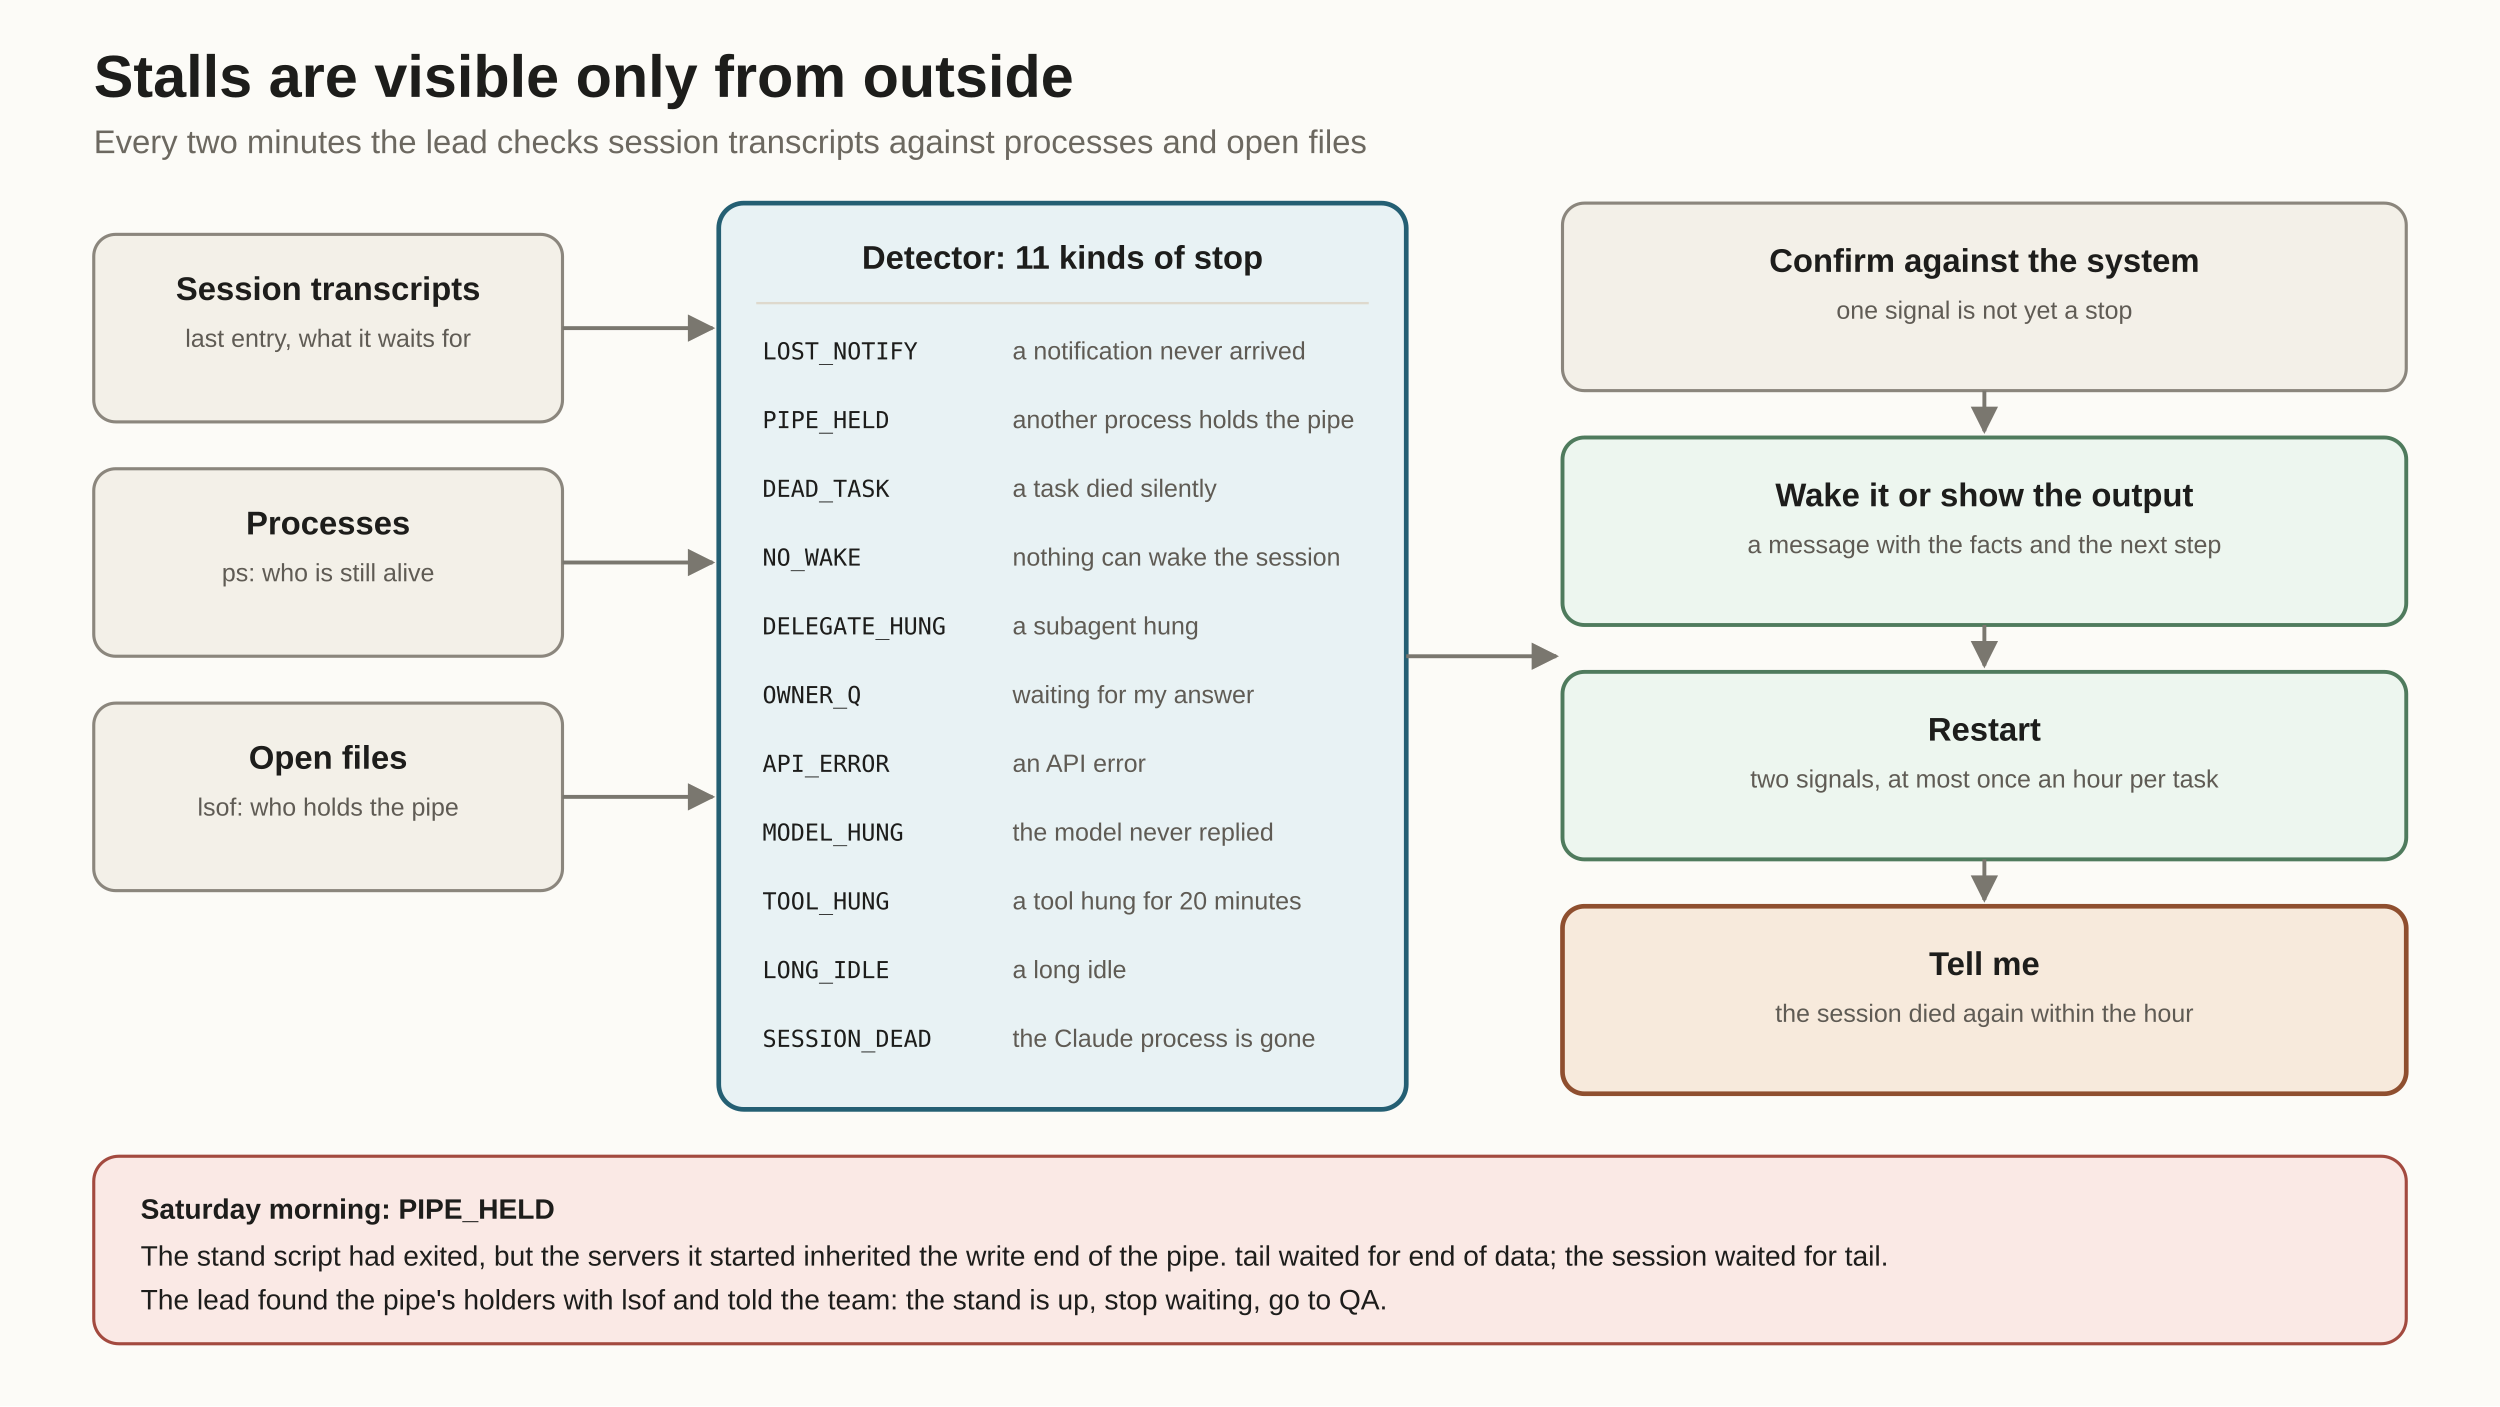
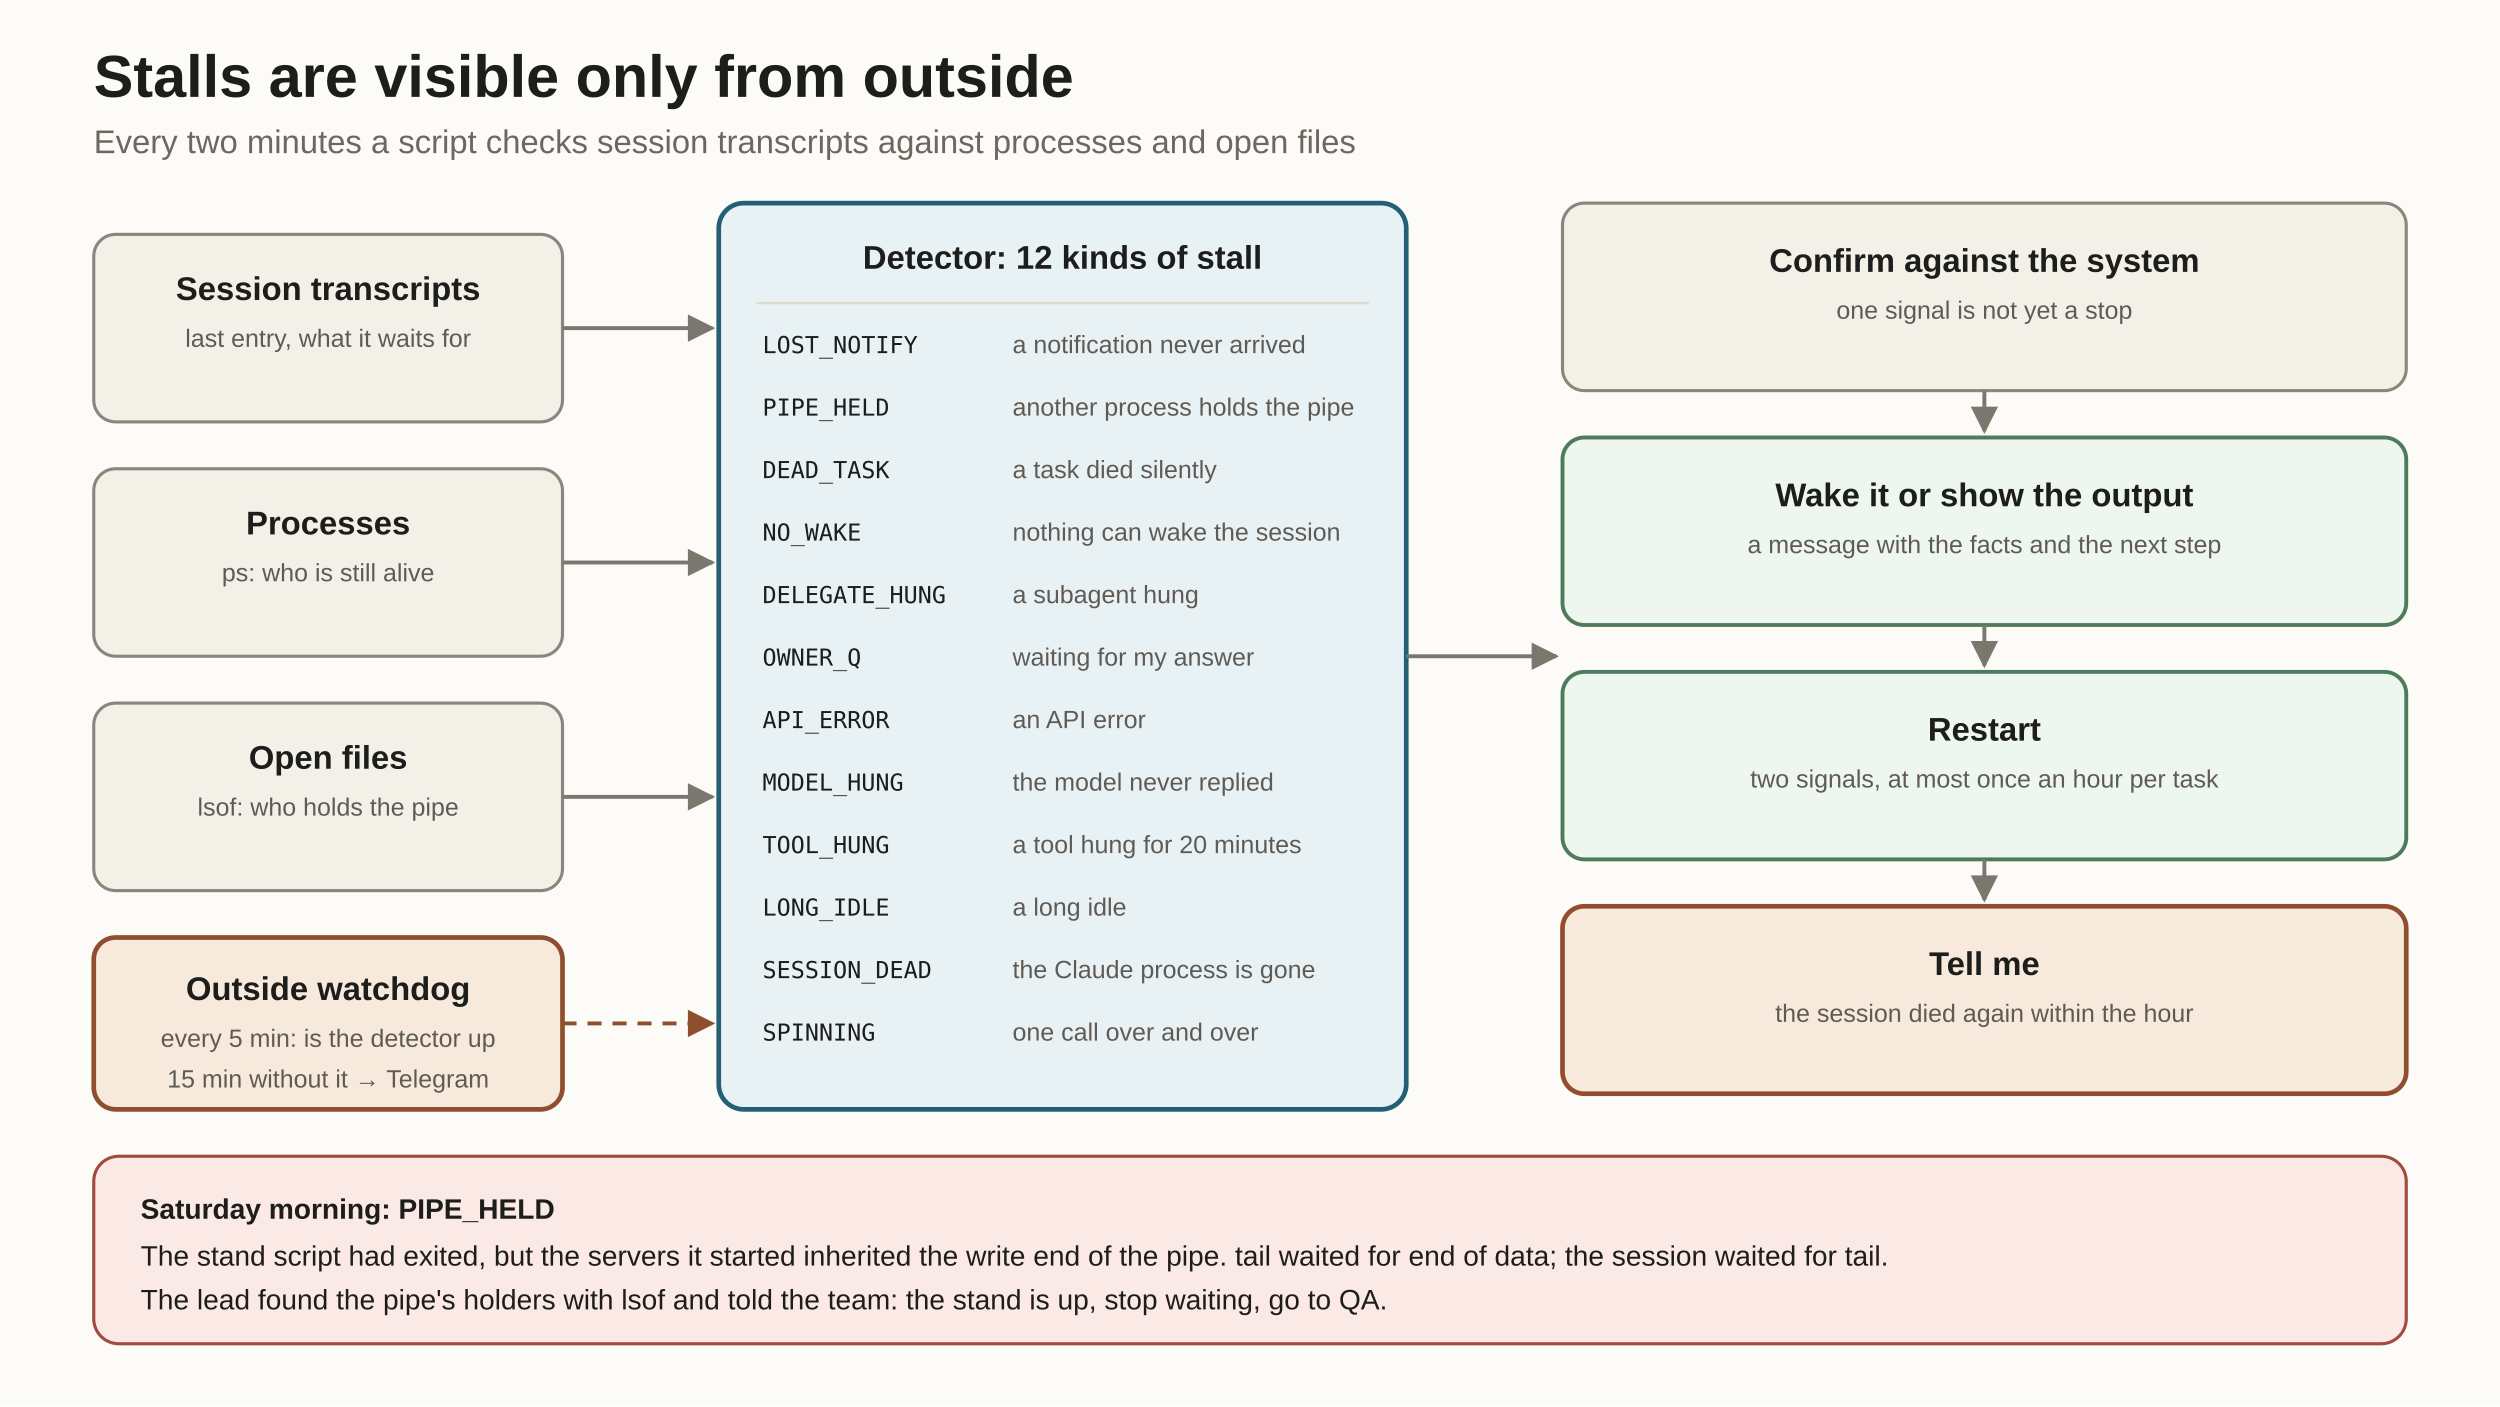
<svg xmlns="http://www.w3.org/2000/svg" width="1600" height="900" viewBox="0 0 1600 900" role="img" aria-labelledby="title desc">
  <defs>
    <marker id="arrow" viewBox="0 0 10 10" refX="9" refY="5" markerWidth="7" markerHeight="7" orient="auto-start-reverse">
      <path d="M 0 0 L 10 5 L 0 10 z" fill="#7a776f" />
    </marker>
    <marker id="arrow-owner" viewBox="0 0 10 10" refX="9" refY="5" markerWidth="7" markerHeight="7" orient="auto-start-reverse">
      <path d="M 0 0 L 10 5 L 0 10 z" fill="#8f4f2f" />
    </marker>
    <style>
      .bg { fill: #fcfbf7; }
      .owner { fill: #f7eadc; stroke: #8f4f2f; stroke-width: 3; }
      .core { fill: #e8f2f4; stroke: #245f73; stroke-width: 3; }
      .project { fill: #edf6ef; stroke: #4f7b5d; stroke-width: 2.5; }
      .task { fill: #f3f0e8; stroke: #8b867d; stroke-width: 2; }
      .warn { fill: #fae9e5; stroke: #a34a3f; stroke-width: 2; }
      .dark { fill: #2b2a27; }
      .line { fill: none; stroke: #7a776f; stroke-width: 2.5; marker-end: url(#arrow); }
      .plain { fill: none; stroke: #7a776f; stroke-width: 2.5; }
      .ownerline { fill: none; stroke: #8f4f2f; stroke-width: 2.5; stroke-dasharray: 9 7; marker-end: url(#arrow-owner); }
      .rule { stroke: #ded9cd; stroke-width: 1.5; }
      .title { fill: #1d1d1b; font: 800 38px Arial, Helvetica, sans-serif; }
      .subtitle { fill: #6c6860; font: 400 21px Arial, Helvetica, sans-serif; }
      .label { fill: #1d1d1b; font: 700 21px Arial, Helvetica, sans-serif; text-anchor: middle; }
      .label-l { fill: #1d1d1b; font: 700 19px Arial, Helvetica, sans-serif; }
      .small { fill: #5f5b54; font: 400 16px Arial, Helvetica, sans-serif; text-anchor: middle; }
      .small-l { fill: #5f5b54; font: 400 16px Arial, Helvetica, sans-serif; }
      .edge { fill: #5f5b54; font: 700 16px Arial, Helvetica, sans-serif; }
      .edge-owner { fill: #8f4f2f; font: 700 16px Arial, Helvetica, sans-serif; }
      .band { fill: #1d1d1b; font: 400 18px Arial, Helvetica, sans-serif; }
      .band-b { fill: #1d1d1b; font: 700 18px Arial, Helvetica, sans-serif; }
      .on-dark { fill: #fcfbf7; font: 700 21px Arial, Helvetica, sans-serif; }
      .on-dark-2 { fill: #d9d4c7; font: 400 18px Arial, Helvetica, sans-serif; }
      .mono { fill: #1d1d1b; font: 400 15px Menlo, Consolas, monospace; }
      .footer { fill: #245f73; font: 700 20px Arial, Helvetica, sans-serif; text-anchor: middle; }
    </style>
  </defs>
  <rect class="bg" width="1600" height="900" />
  <text class="title" x="60" y="62">Stalls are visible only from outside</text>
-   <text class="subtitle" x="60" y="98">Every two minutes the lead checks session transcripts against processes and open files</text>
+   <text class="subtitle" x="60" y="98">Every two minutes a script checks session transcripts against processes and open files</text>
  <rect class="task" x="60" y="150" width="300" height="120" rx="14" />
  <text class="label" x="210.0" y="192">Session transcripts</text>
  <text class="small" x="210.0" y="222">last entry, what it waits for</text>
  <line class="line" x1="360" y1="210" x2="456" y2="210" />
  <rect class="task" x="60" y="300" width="300" height="120" rx="14" />
  <text class="label" x="210.0" y="342">Processes</text>
  <text class="small" x="210.0" y="372">ps: who is still alive</text>
  <line class="line" x1="360" y1="360" x2="456" y2="360" />
  <rect class="task" x="60" y="450" width="300" height="120" rx="14" />
  <text class="label" x="210.0" y="492">Open files</text>
  <text class="small" x="210.0" y="522">lsof: who holds the pipe</text>
  <line class="line" x1="360" y1="510" x2="456" y2="510" />
+   <rect class="owner" x="60" y="600" width="300" height="110" rx="14" />
+   <text class="label" x="210.0" y="640">Outside watchdog</text>
+   <text class="small" x="210.0" y="670">every 5 min: is the detector up</text>
+   <text class="small" x="210.0" y="696">15 min without it → Telegram</text>
+   <line class="ownerline" x1="360" y1="655" x2="456" y2="655" />
  <rect class="core" x="460" y="130" width="440" height="580" rx="16" />
-   <text class="label" x="680" y="172">Detector: 11 kinds of stop</text>
+   <text class="label" x="680" y="172">Detector: 12 kinds of stall</text>
  <line class="rule" x1="484" y1="194" x2="876" y2="194" />
-   <text class="mono" x="488" y="230">LOST_NOTIFY</text>
-   <text class="small-l" x="648" y="230">a notification never arrived</text>
-   <text class="mono" x="488" y="274">PIPE_HELD</text>
-   <text class="small-l" x="648" y="274">another process holds the pipe</text>
-   <text class="mono" x="488" y="318">DEAD_TASK</text>
-   <text class="small-l" x="648" y="318">a task died silently</text>
-   <text class="mono" x="488" y="362">NO_WAKE</text>
-   <text class="small-l" x="648" y="362">nothing can wake the session</text>
-   <text class="mono" x="488" y="406">DELEGATE_HUNG</text>
-   <text class="small-l" x="648" y="406">a subagent hung</text>
-   <text class="mono" x="488" y="450">OWNER_Q</text>
-   <text class="small-l" x="648" y="450">waiting for my answer</text>
-   <text class="mono" x="488" y="494">API_ERROR</text>
-   <text class="small-l" x="648" y="494">an API error</text>
-   <text class="mono" x="488" y="538">MODEL_HUNG</text>
-   <text class="small-l" x="648" y="538">the model never replied</text>
-   <text class="mono" x="488" y="582">TOOL_HUNG</text>
-   <text class="small-l" x="648" y="582">a tool hung for 20 minutes</text>
-   <text class="mono" x="488" y="626">LONG_IDLE</text>
-   <text class="small-l" x="648" y="626">a long idle</text>
-   <text class="mono" x="488" y="670">SESSION_DEAD</text>
-   <text class="small-l" x="648" y="670">the Claude process is gone</text>
+   <text class="mono" x="488" y="226">LOST_NOTIFY</text>
+   <text class="small-l" x="648" y="226">a notification never arrived</text>
+   <text class="mono" x="488" y="266">PIPE_HELD</text>
+   <text class="small-l" x="648" y="266">another process holds the pipe</text>
+   <text class="mono" x="488" y="306">DEAD_TASK</text>
+   <text class="small-l" x="648" y="306">a task died silently</text>
+   <text class="mono" x="488" y="346">NO_WAKE</text>
+   <text class="small-l" x="648" y="346">nothing can wake the session</text>
+   <text class="mono" x="488" y="386">DELEGATE_HUNG</text>
+   <text class="small-l" x="648" y="386">a subagent hung</text>
+   <text class="mono" x="488" y="426">OWNER_Q</text>
+   <text class="small-l" x="648" y="426">waiting for my answer</text>
+   <text class="mono" x="488" y="466">API_ERROR</text>
+   <text class="small-l" x="648" y="466">an API error</text>
+   <text class="mono" x="488" y="506">MODEL_HUNG</text>
+   <text class="small-l" x="648" y="506">the model never replied</text>
+   <text class="mono" x="488" y="546">TOOL_HUNG</text>
+   <text class="small-l" x="648" y="546">a tool hung for 20 minutes</text>
+   <text class="mono" x="488" y="586">LONG_IDLE</text>
+   <text class="small-l" x="648" y="586">a long idle</text>
+   <text class="mono" x="488" y="626">SESSION_DEAD</text>
+   <text class="small-l" x="648" y="626">the Claude process is gone</text>
+   <text class="mono" x="488" y="666">SPINNING</text>
+   <text class="small-l" x="648" y="666">one call over and over</text>
  <line class="line" x1="900" y1="420" x2="996" y2="420" />
  <rect class="task" x="1000" y="130" width="540" height="120" rx="14" />
  <text class="label" x="1270.0" y="174">Confirm against the system</text>
  <text class="small" x="1270.0" y="204">one signal is not yet a stop</text>
  <rect class="project" x="1000" y="280" width="540" height="120" rx="14" />
  <text class="label" x="1270.0" y="324">Wake it or show the output</text>
  <text class="small" x="1270.0" y="354">a message with the facts and the next step</text>
  <line class="line" x1="1270" y1="250" x2="1270" y2="276" />
  <rect class="project" x="1000" y="430" width="540" height="120" rx="14" />
  <text class="label" x="1270.0" y="474">Restart</text>
  <text class="small" x="1270.0" y="504">two signals, at most once an hour per task</text>
  <line class="line" x1="1270" y1="400" x2="1270" y2="426" />
  <rect class="owner" x="1000" y="580" width="540" height="120" rx="14" />
  <text class="label" x="1270.0" y="624">Tell me</text>
  <text class="small" x="1270.0" y="654">the session died again within the hour</text>
  <line class="line" x1="1270" y1="550" x2="1270" y2="576" />
  <rect class="warn" x="60" y="740" width="1480" height="120" rx="16" />
  <text class="band-b" x="90" y="780">Saturday morning: PIPE_HELD</text>
  <text class="band" x="90" y="810">The stand script had exited, but the servers it started inherited the write end of the pipe. tail waited for end of data; the session waited for tail.</text>
  <text class="band" x="90" y="838">The lead found the pipe's holders with lsof and told the team: the stand is up, stop waiting, go to QA.</text>
</svg>
